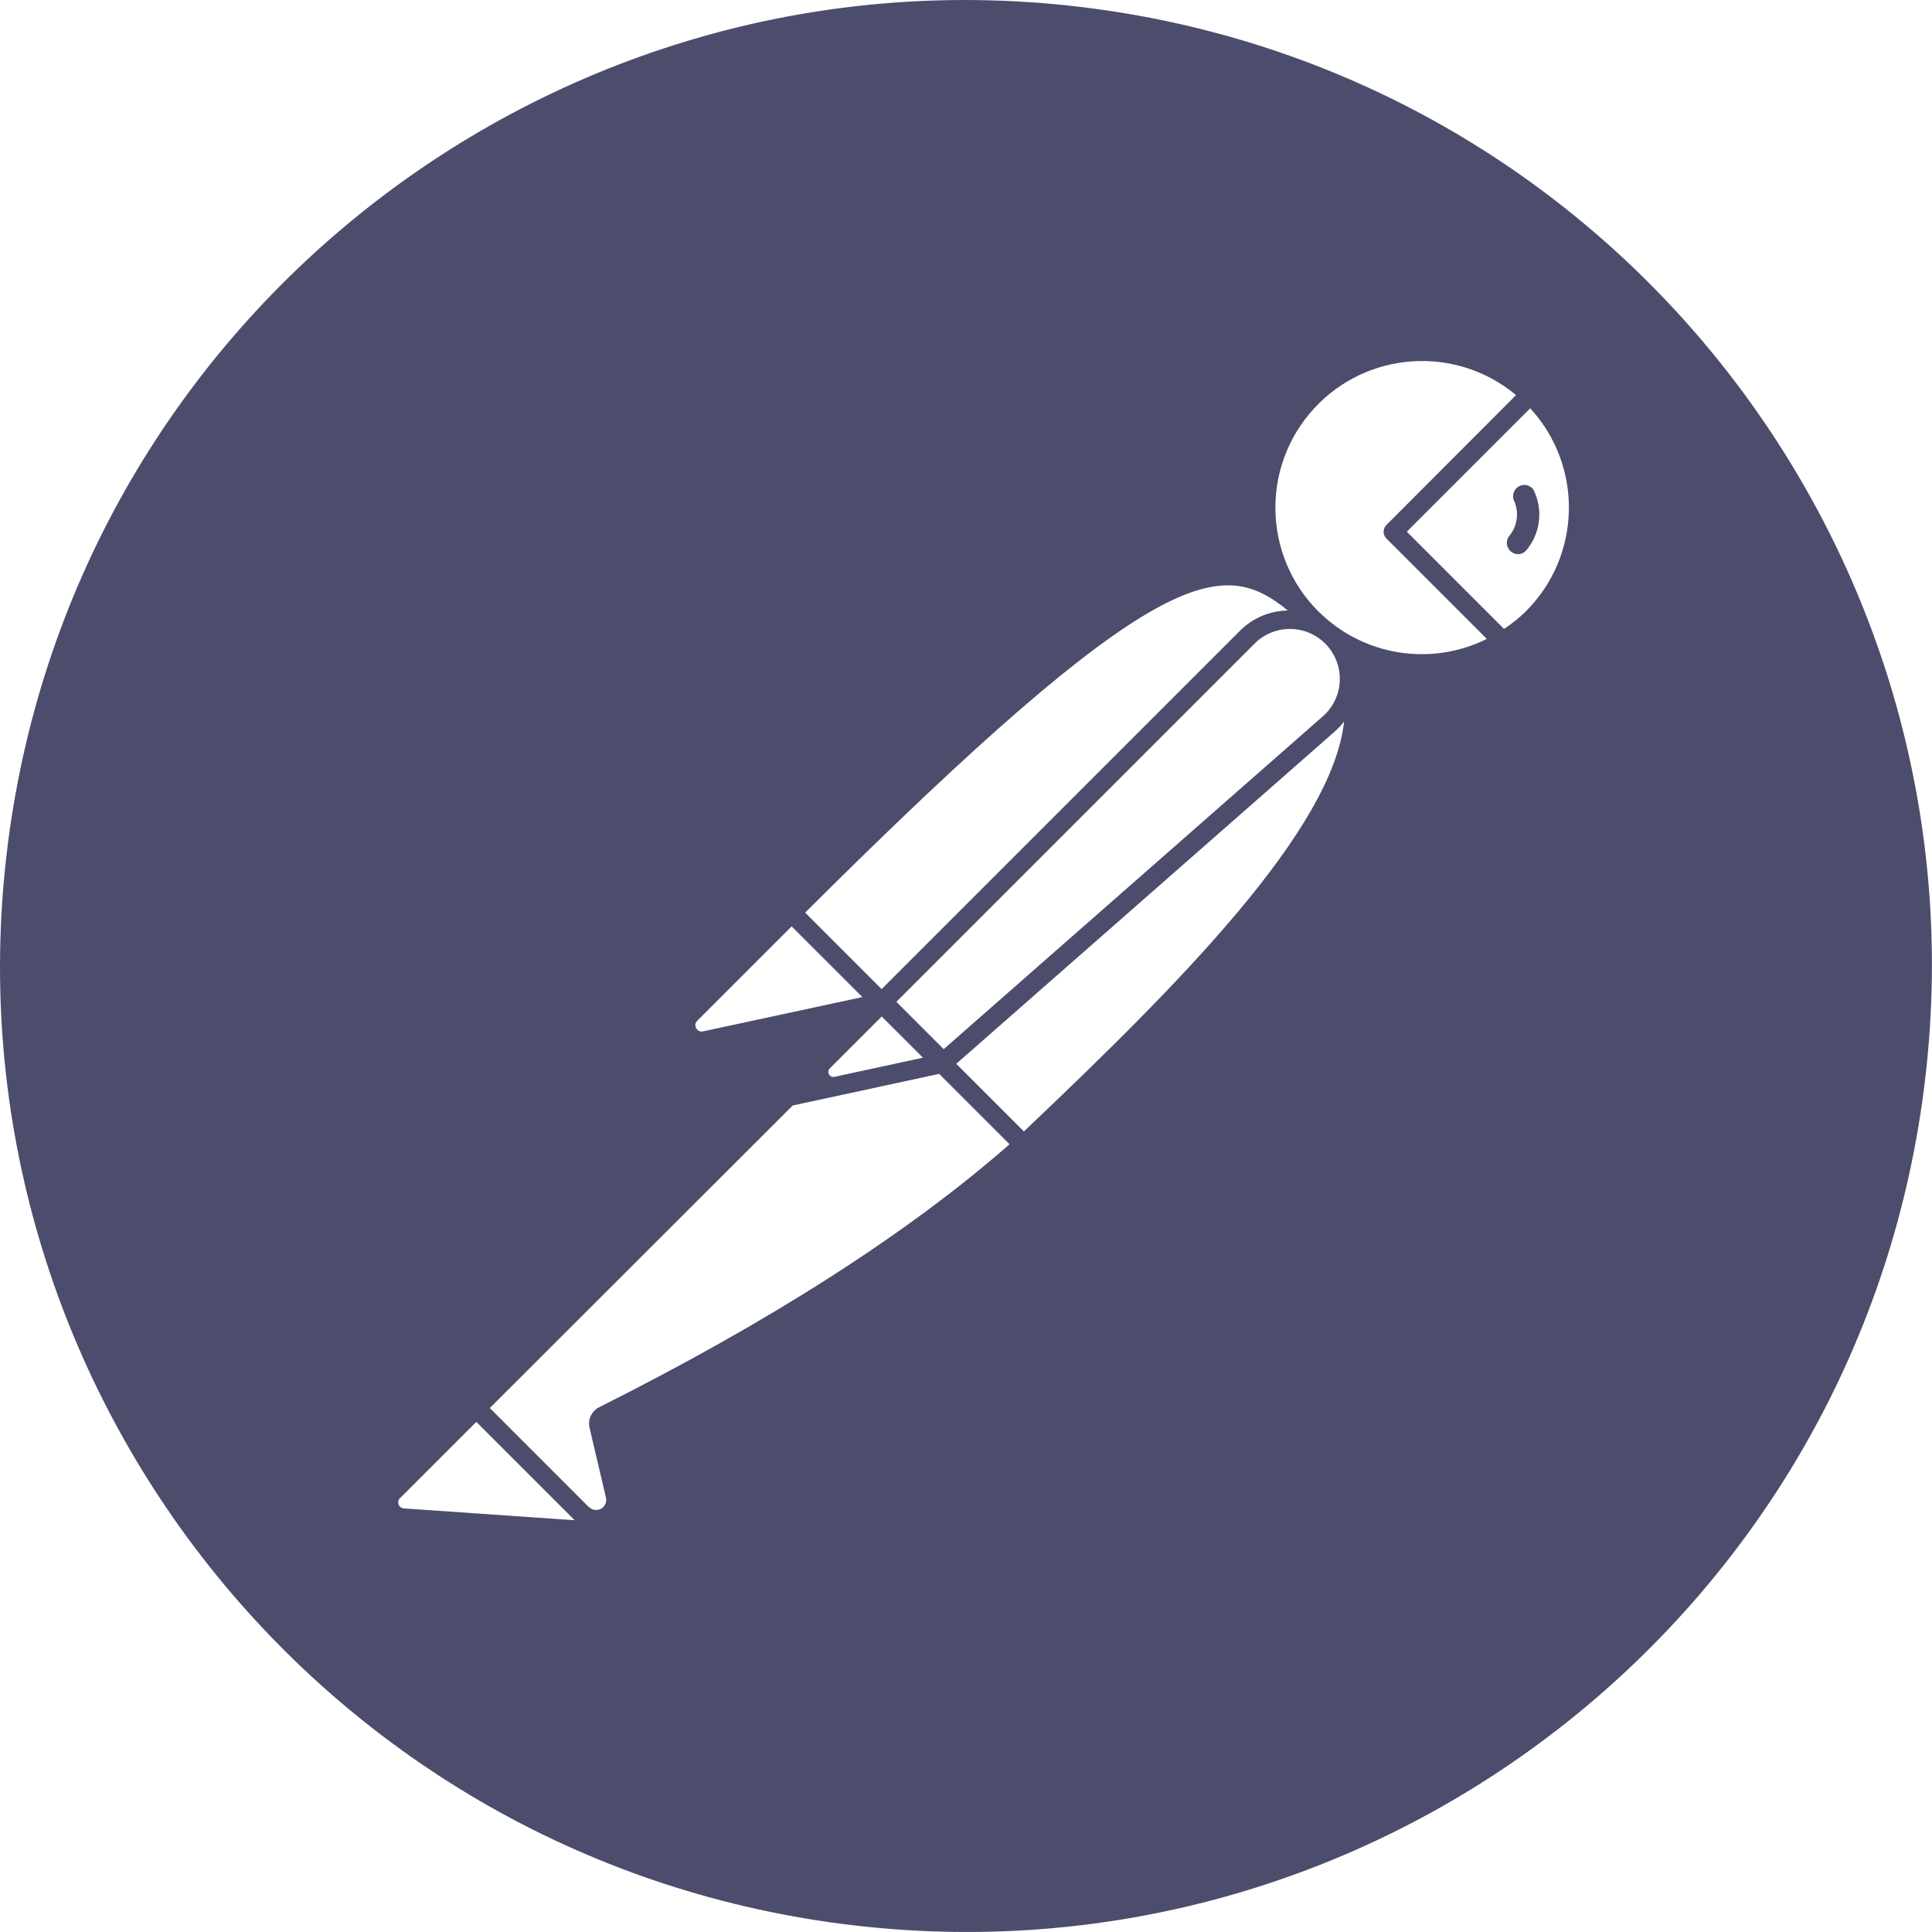
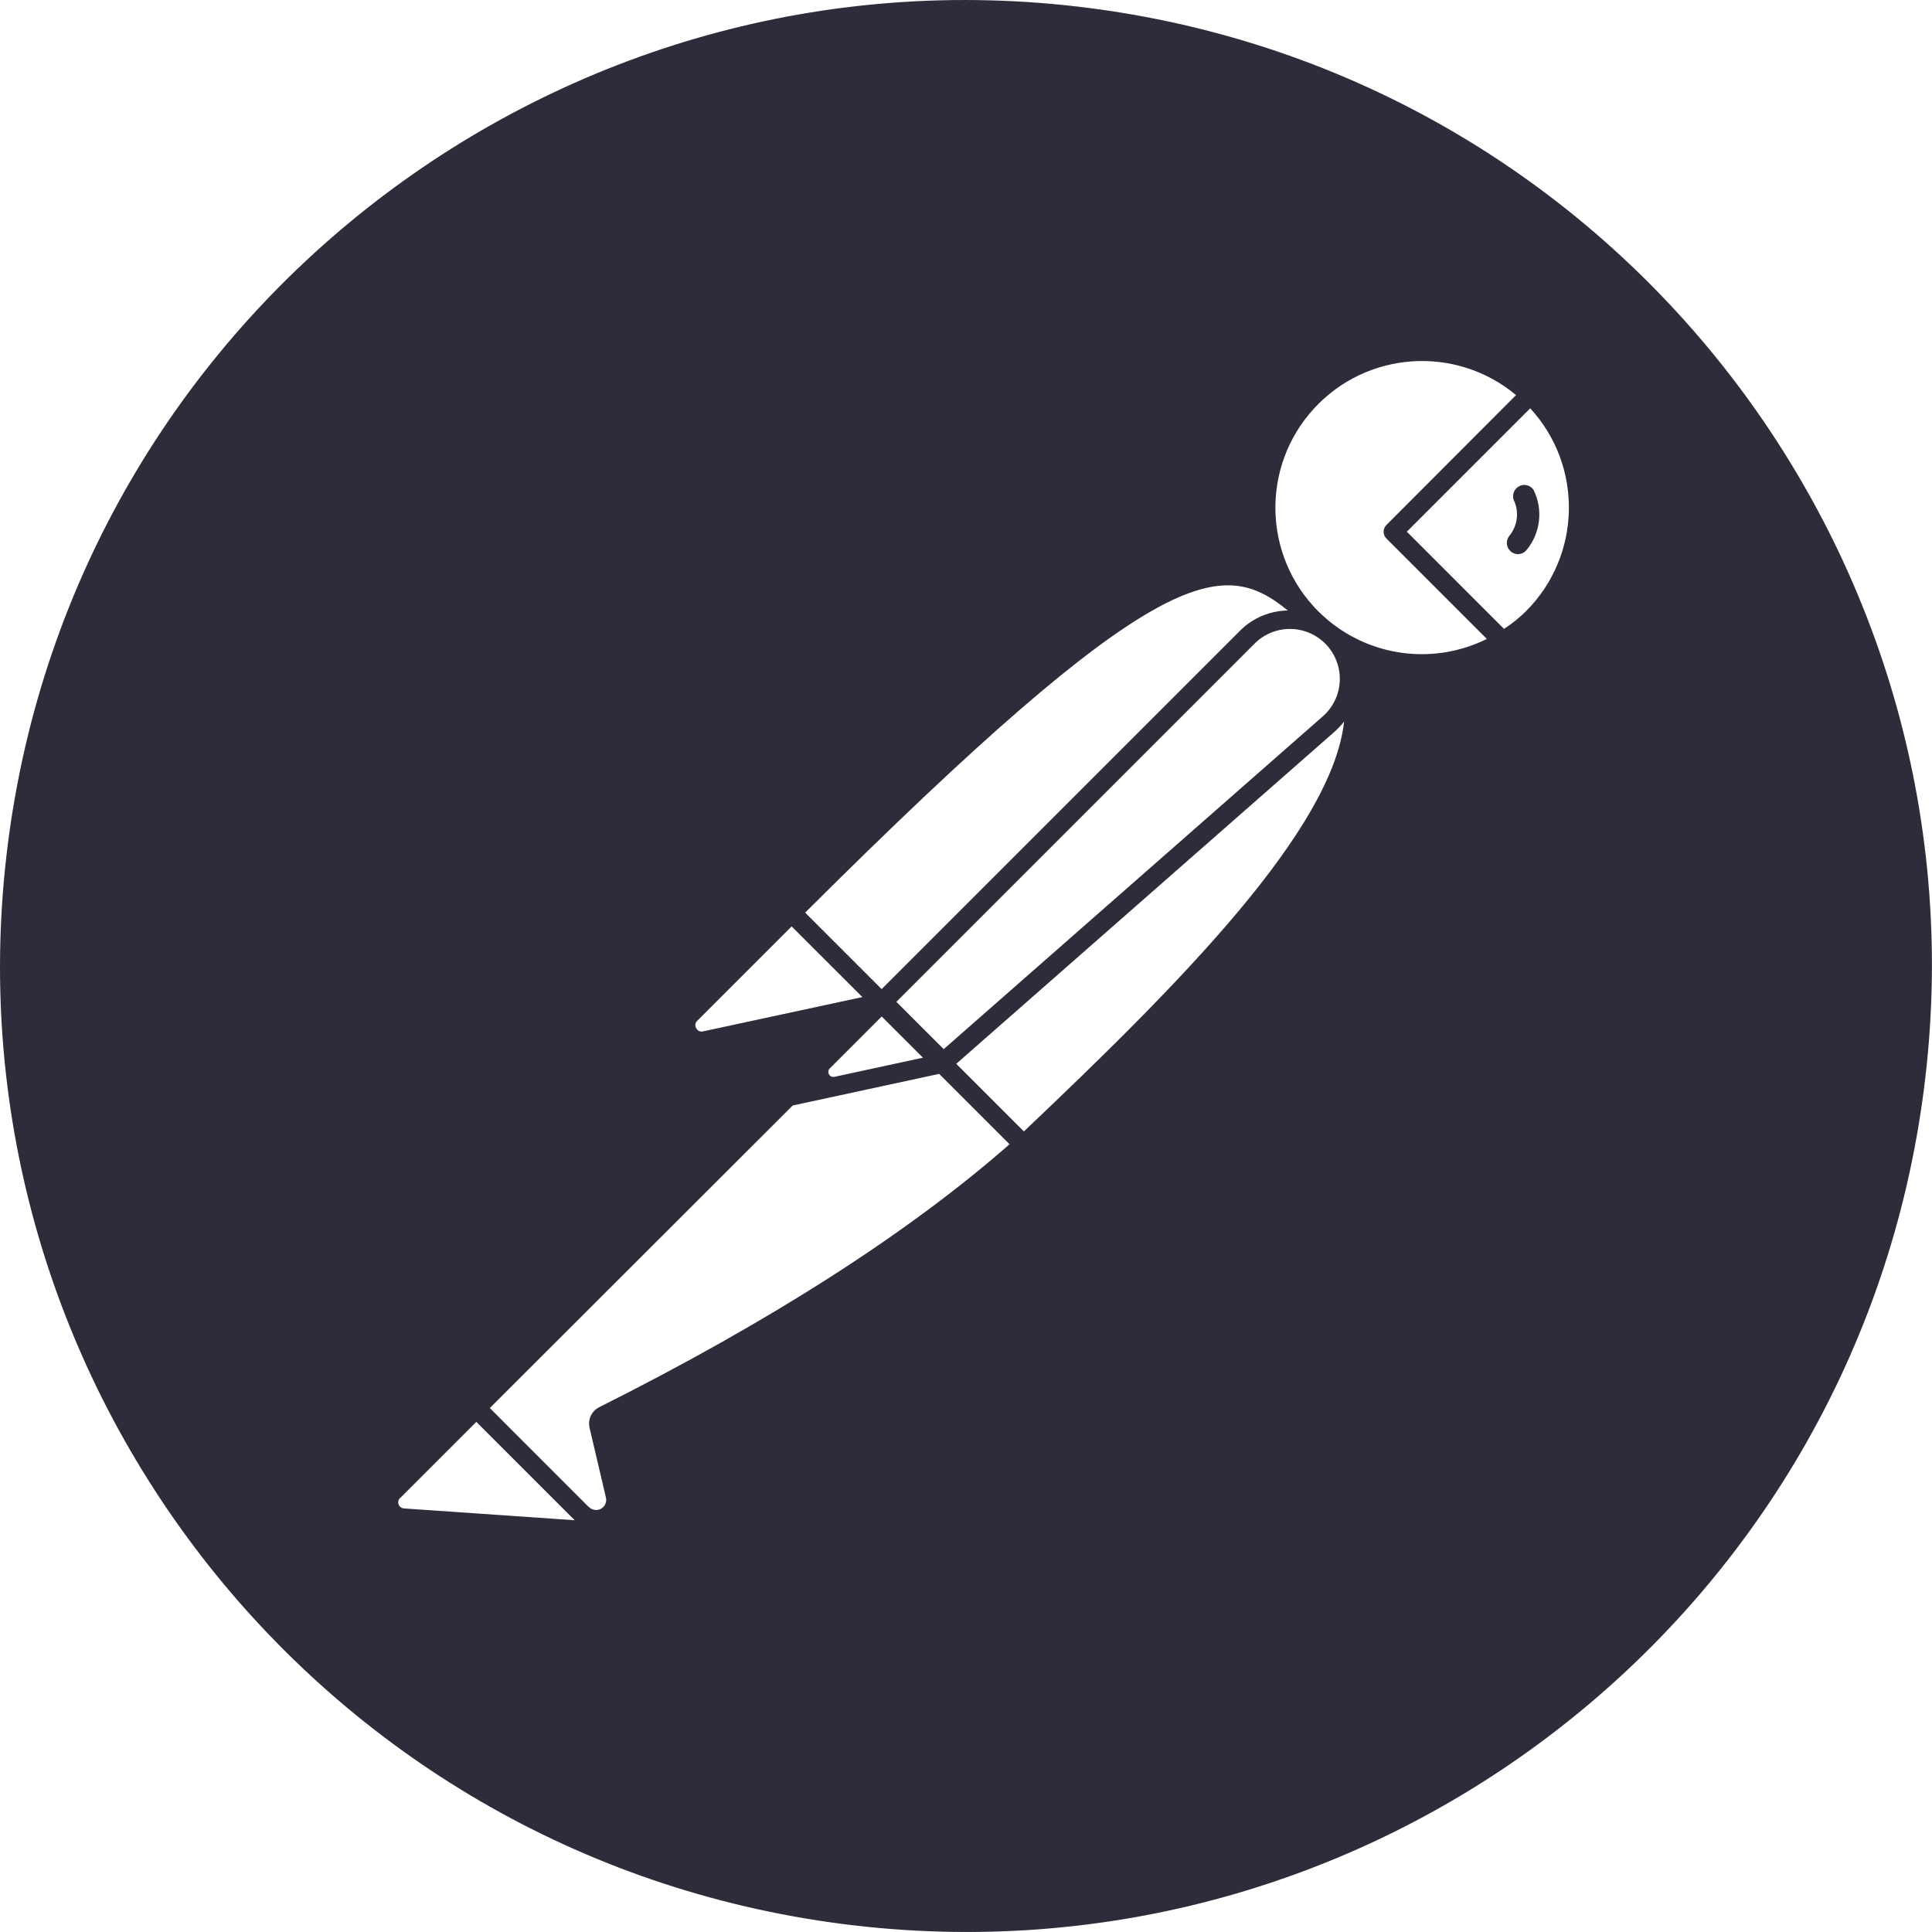
- <svg xmlns="http://www.w3.org/2000/svg" role="img" viewBox="0 0 24 24" width="40" height="40" fill="#4C4C6C">
+ <svg xmlns="http://www.w3.org/2000/svg" role="img" viewBox="0 0 24 24" width="40" height="40" fill="#2C2C3A">
  <path d="M13.527.099C6.955-.744.942 3.9.099 10.473c-.843 6.572 3.8 12.584 10.373 13.428 6.573.843 12.587-3.801 13.428-10.374C24.744 6.955 20.101.943 13.527.099zm2.471 7.485a.855.855 0 0 0-.593.25l-4.453 4.453-.307-.307-.643-.643c4.389-4.376 5.18-4.418 5.996-3.753zm-4.863 4.861l4.44-4.44a.62.62 0 1 1 .847.903l-4.699 4.125-.588-.588zm.33.694l-1.1.238a.06.06 0 0 1-.067-.032.06.06 0 0 1 .01-.073l.645-.645.512.512zm-2.803-.459l1.172-1.172.879.878-1.979.426a.074.074 0 0 1-.085-.039.072.072 0 0 1 .013-.093zm-3.646 6.058a.076.076 0 0 1-.069-.083.077.077 0 0 1 .022-.046h.002l.946-.946 1.222 1.222-2.123-.147zm2.425-1.256a.228.228 0 0 0-.117.256l.203.865a.125.125 0 0 1-.211.117h-.003l-.934-.934-.294-.295 3.762-3.758 1.82-.393.874.874c-1.255 1.102-2.971 2.201-5.1 3.268zm5.279-3.428h-.002l-.839-.839 4.699-4.125a.952.952 0 0 0 .119-.127c-.148 1.345-2.029 3.245-3.977 5.091zm3.657-6.46l-.003-.002a1.822 1.822 0 0 1 2.459-2.684l-1.61 1.613a.119.119 0 0 0 0 .169l1.247 1.247a1.817 1.817 0 0 1-2.093-.343zm2.578 0a1.714 1.714 0 0 1-.271.218h-.001l-1.207-1.207 1.533-1.533c.661.72.637 1.832-.054 2.522zM18.855 6.05a.143.143 0 0 0-.053.157.416.416 0 0 1-.053.45.14.14 0 0 0 .023.197.141.141 0 0 0 .084.03.14.14 0 0 0 .106-.05.691.691 0 0 0 .087-.751.138.138 0 0 0-.194-.033z" />
</svg>
